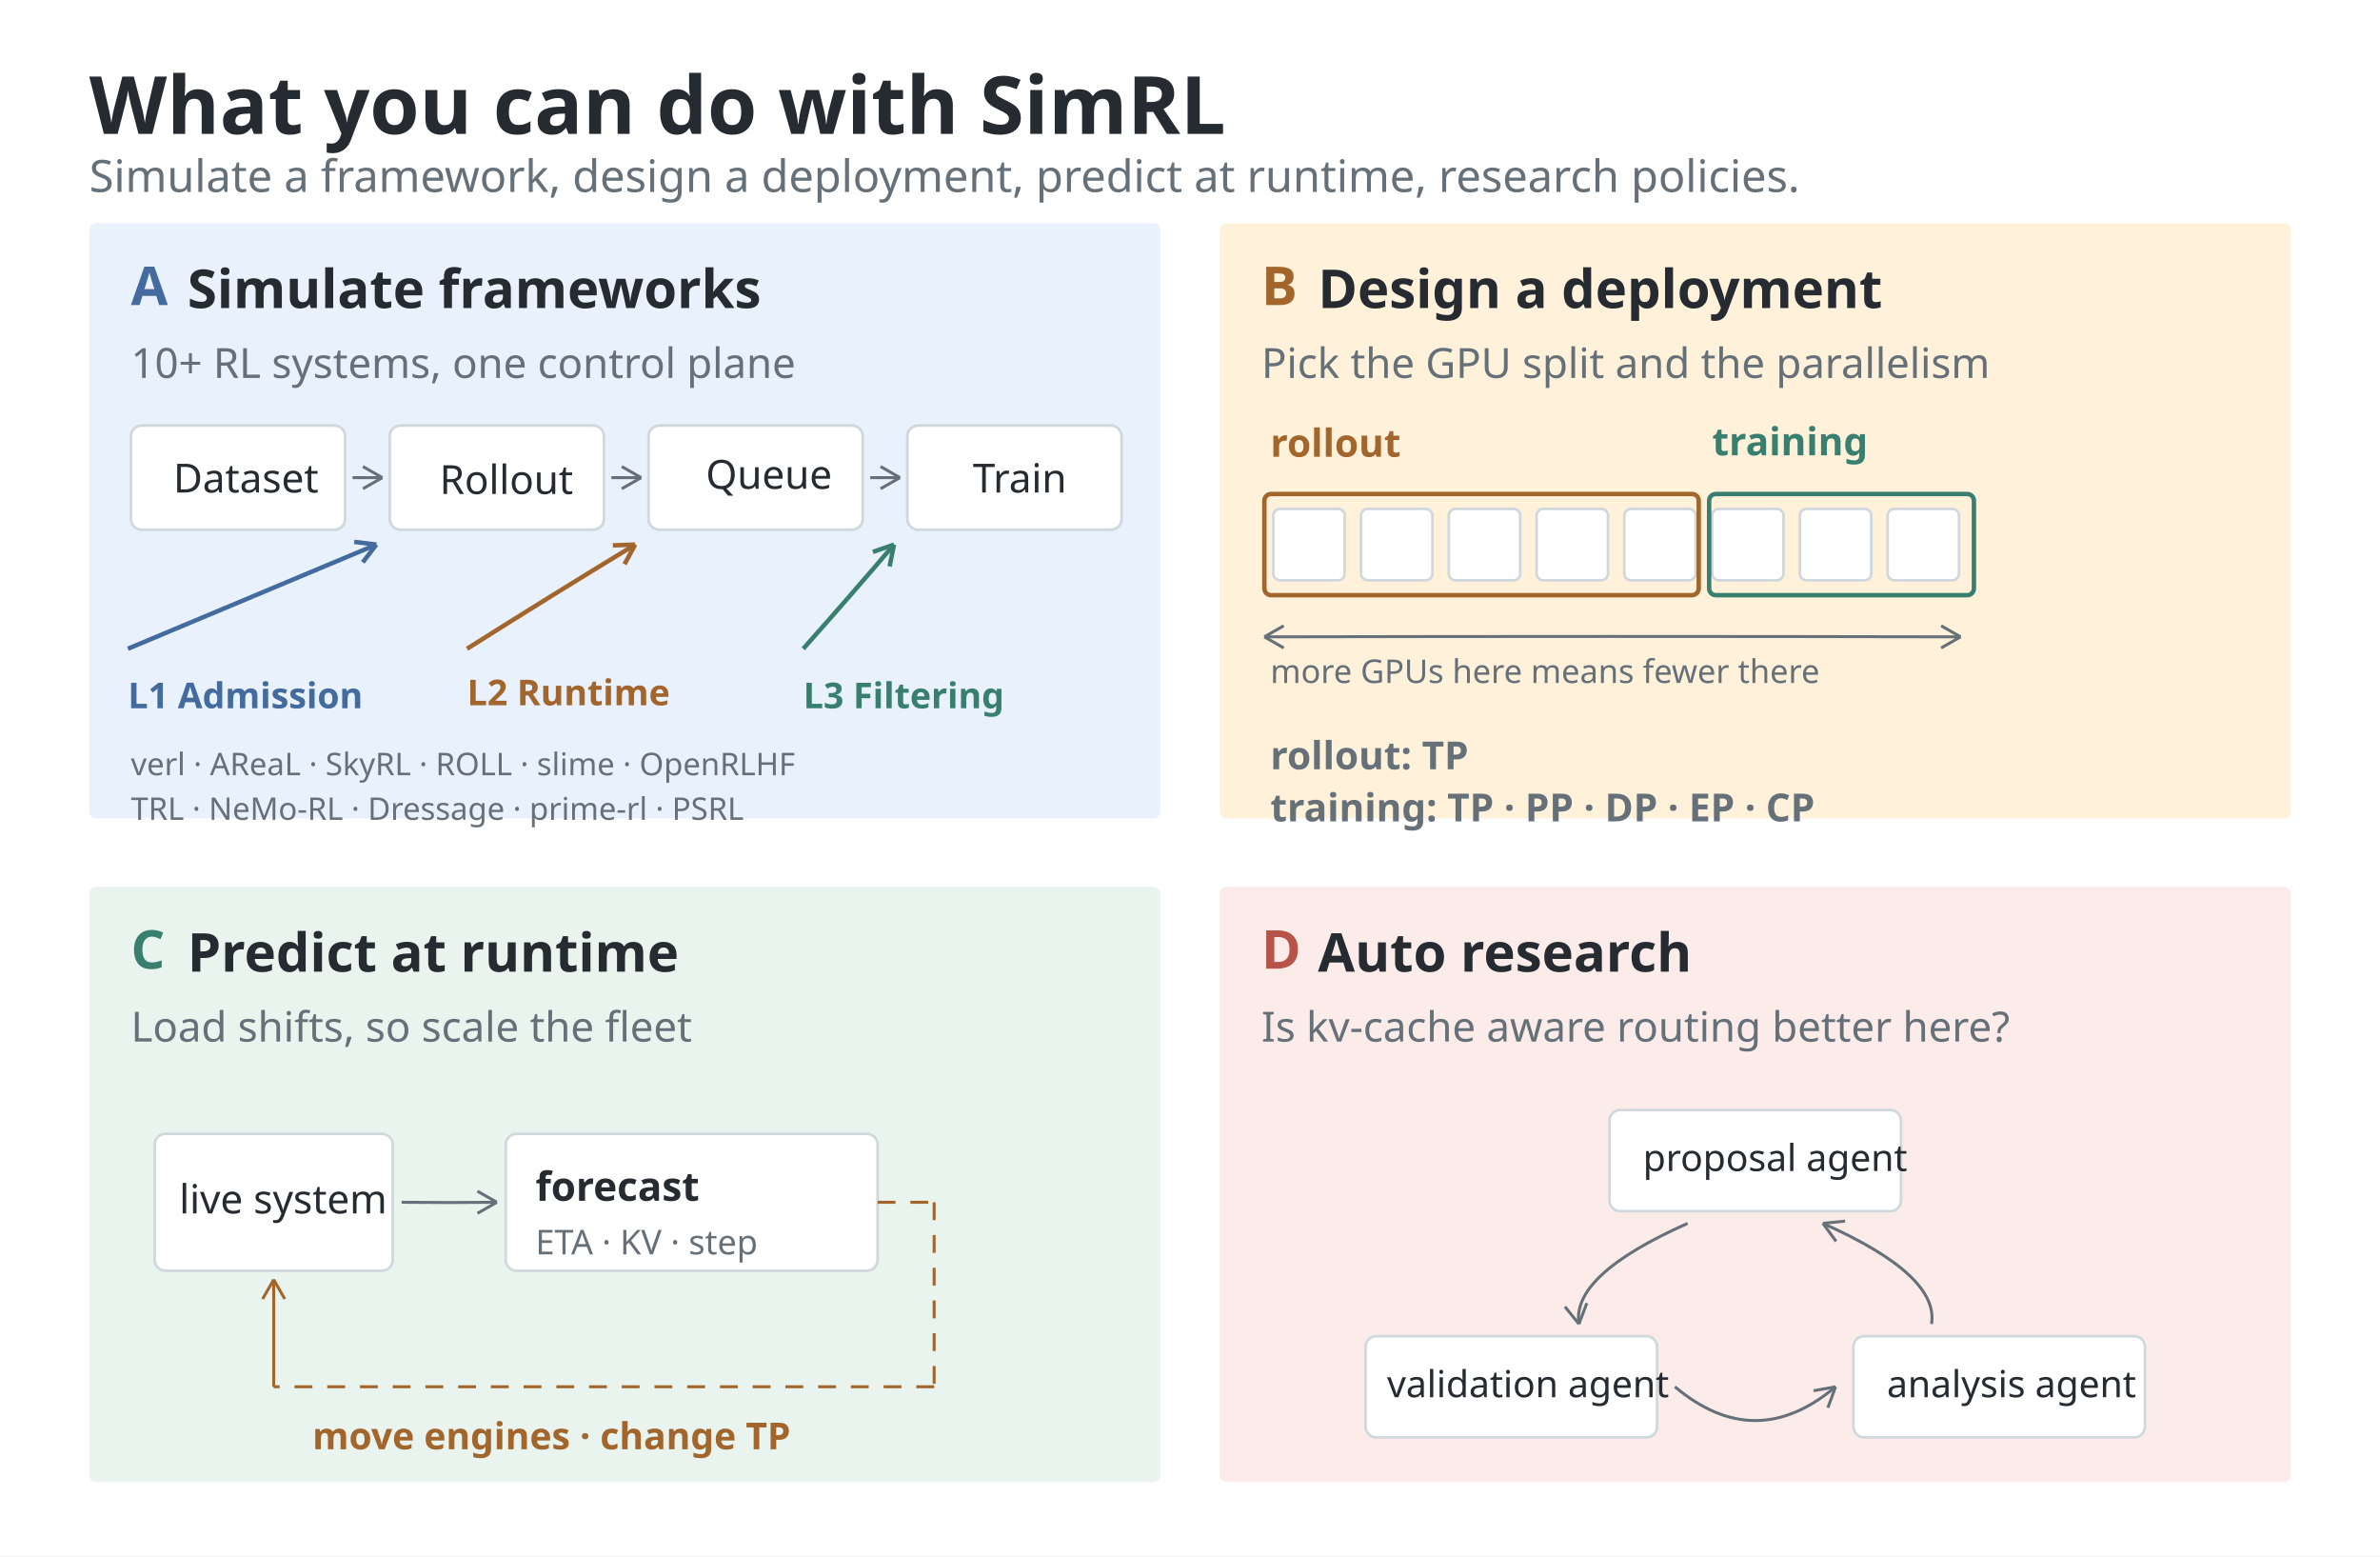
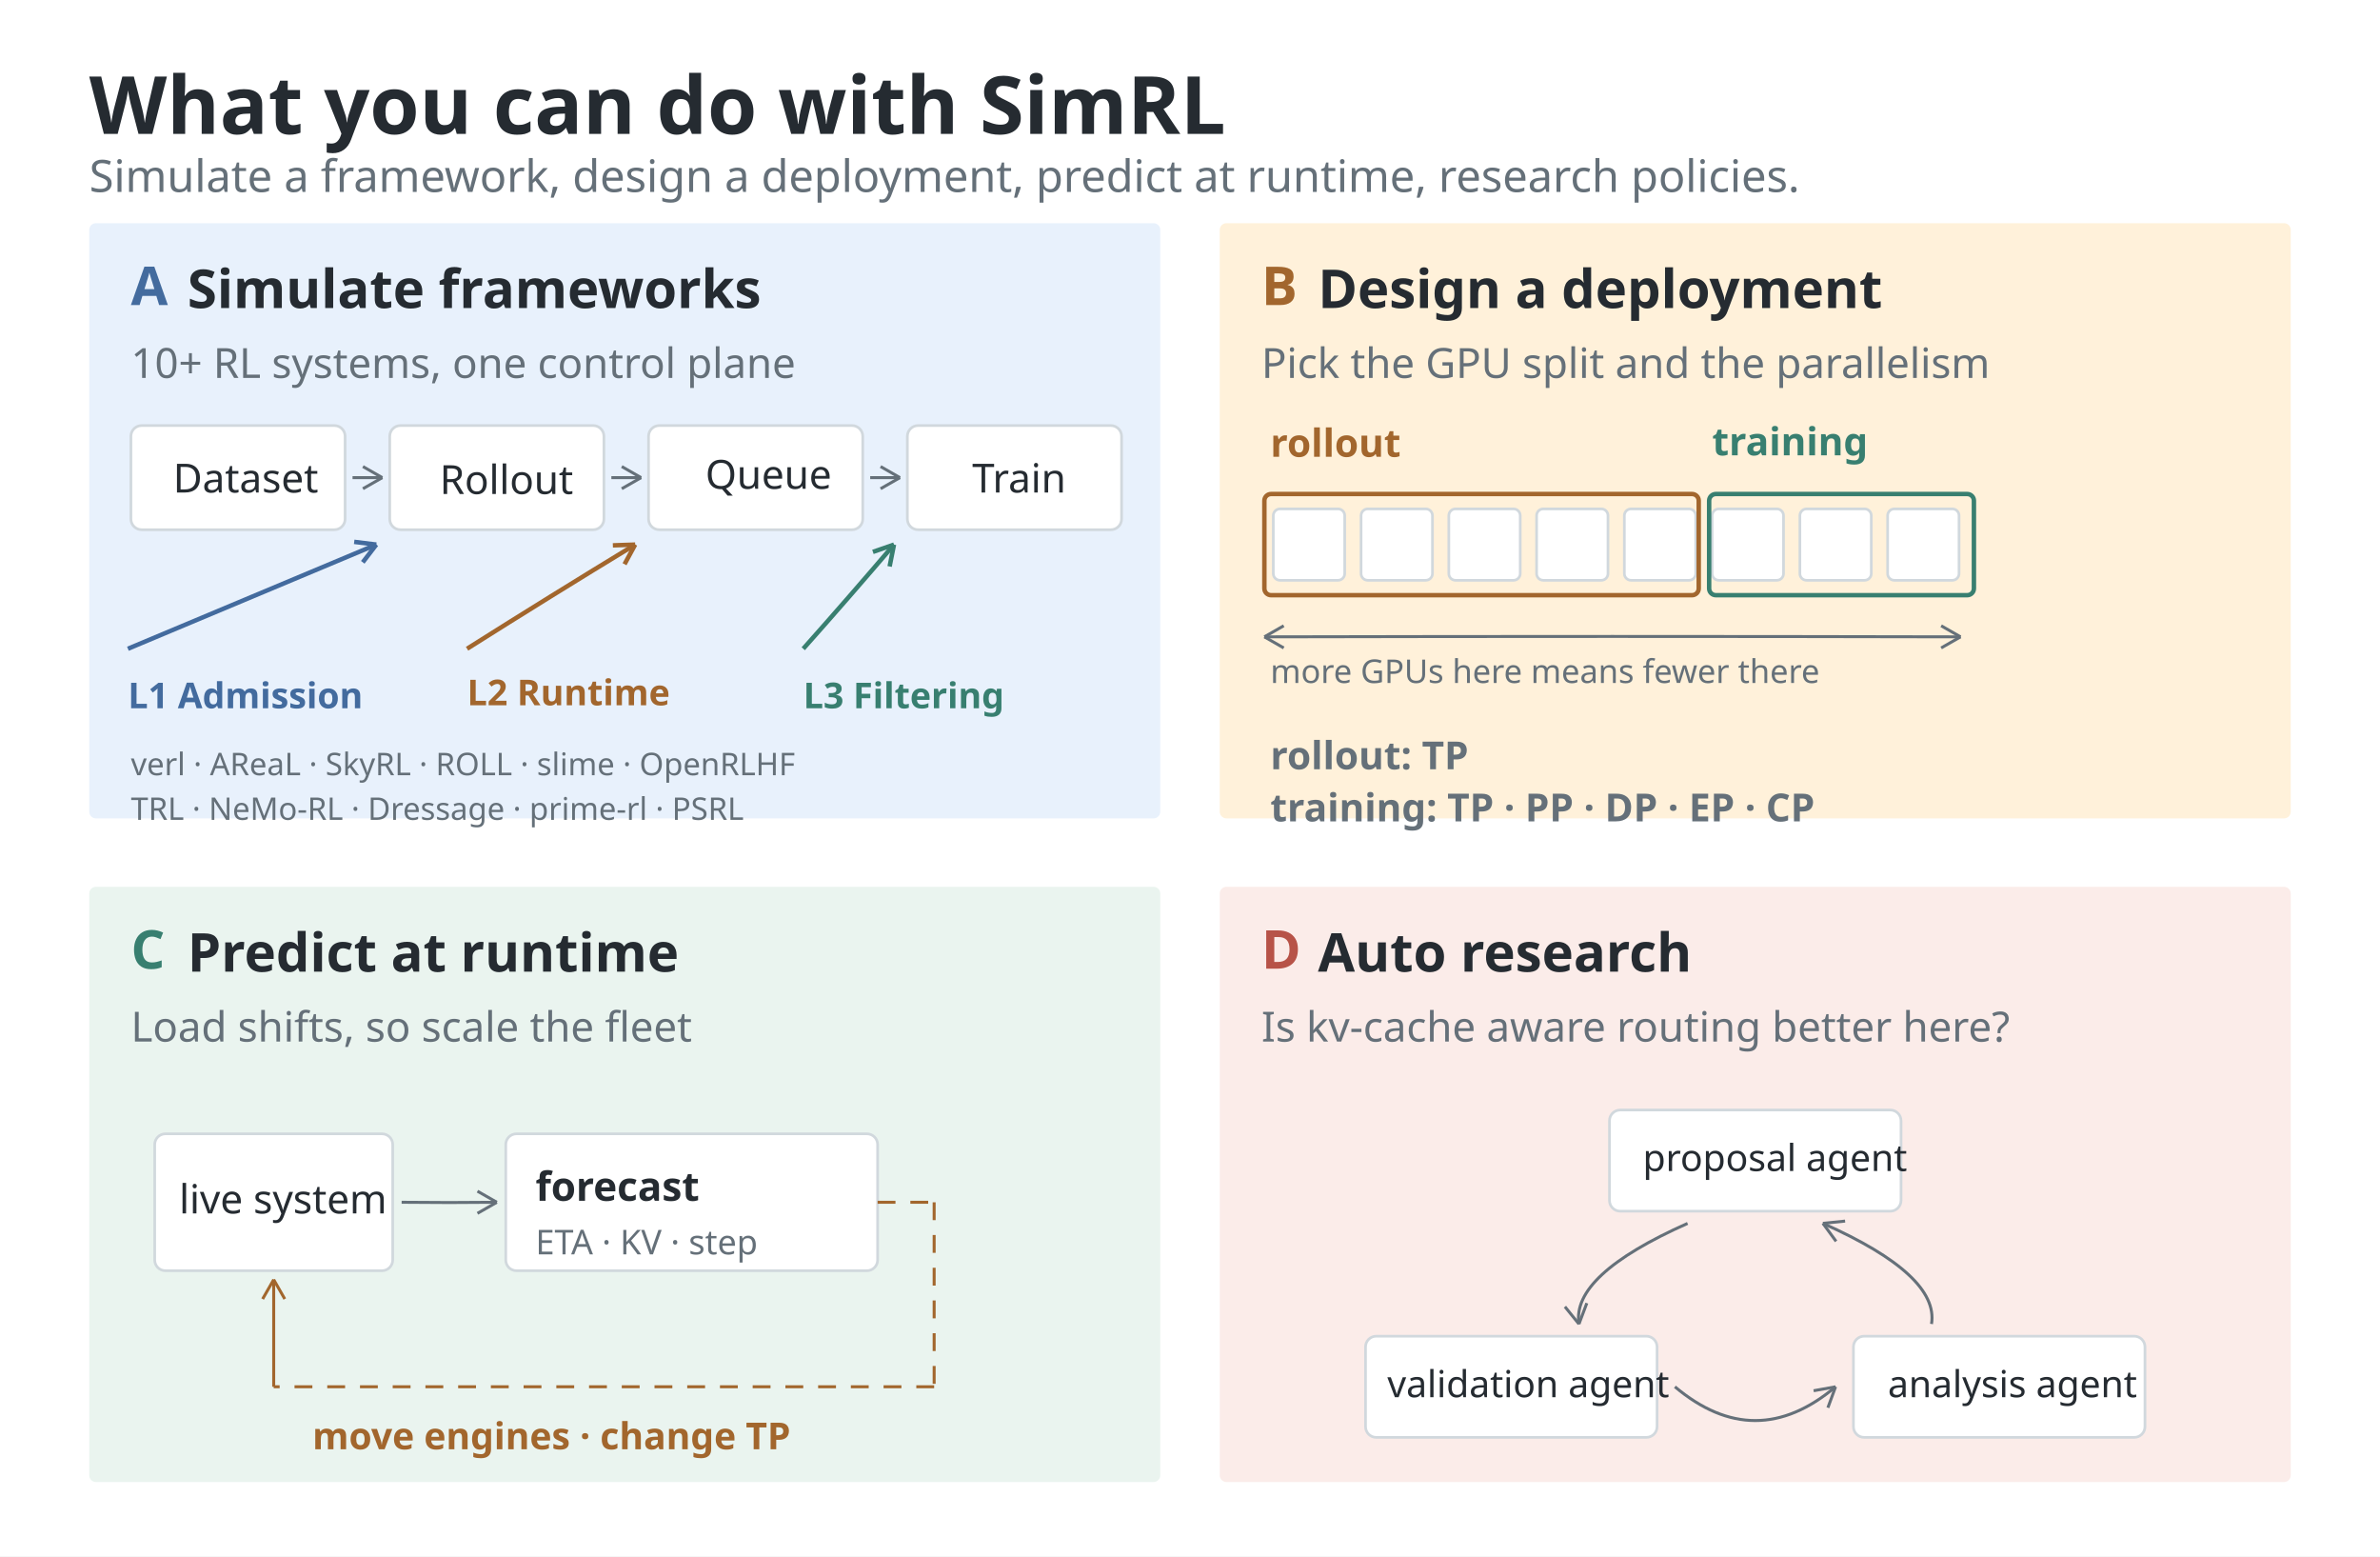
<svg xmlns="http://www.w3.org/2000/svg" width="1600" height="1046" viewBox="0 0 1600 1046" role="img">
  <style>@font-face{font-family:"Kalam";src:url("../../../../blog/figure-style/fonts/Kalam-Regular.ttf");font-weight:400}@font-face{font-family:"Kalam";src:url("../../../../blog/figure-style/fonts/Kalam-Bold.ttf");font-weight:700}@font-face{font-family:"LXGW WenKai";src:url("../../../../blog/figure-style/fonts/LXGWWenKai-Regular.ttf");font-weight:400}@font-face{font-family:"LXGW WenKai";src:url("../../../../blog/figure-style/fonts/LXGWWenKai-Regular.ttf");font-weight:700}</style>
  <rect width="1600" height="1046" fill="#FFFFFF" />
  <text x="60" y="90" font-size="54" font-weight="700" fill="#252B31">
    <tspan x="60.00" font-family="Kalam">What you can do with SimRL</tspan>
  </text>
  <text x="60" y="129" font-size="30" font-weight="400" fill="#657079">
    <tspan x="60.00" font-family="Kalam">Simulate a framework, design a deployment, predict at runtime, research policies.</tspan>
  </text>
  <rect x="60" y="150" width="720" height="400" rx="4.5" fill="#E8F1FC" />
  <text x="88" y="205" font-size="36" font-weight="700" fill="#436B9E">
    <tspan x="88.00" font-family="Kalam">A</tspan>
  </text>
  <text x="126" y="207" font-size="36" font-weight="700" fill="#252B31">
    <tspan x="126.00" font-family="Kalam">Simulate frameworks</tspan>
  </text>
  <text x="88" y="254" font-size="28" font-weight="400" fill="#657079">
    <tspan x="88.00" font-family="Kalam">10+ RL systems, one control plane</tspan>
  </text>
  <rect x="88" y="286" width="144" height="70" rx="7.2" fill="#FFFFFF" stroke="#D1D8DD" stroke-width="1.8" />
-   <text x="116.5" y="331.0" font-size="27" font-weight="400" fill="#252B31">
-     <tspan x="116.50" font-family="Kalam">Dataset</tspan>
+   <text x="116.352" y="331.0" font-size="27" font-weight="400" fill="#252B31">
+     <tspan x="116.35" font-family="Kalam">Dataset</tspan>
  </text>
  <rect x="262" y="286" width="144" height="70" rx="7.2" fill="#FFFFFF" stroke="#D1D8DD" stroke-width="1.8" />
-   <text x="295.5" y="332.0" font-size="27" font-weight="400" fill="#252B31">
-     <tspan x="295.50" font-family="Kalam">Rollout</tspan>
+   <text x="295.555" y="332.0" font-size="27" font-weight="400" fill="#252B31">
+     <tspan x="295.55" font-family="Kalam">Rollout</tspan>
  </text>
  <path d="M 237 321.0 Q 247.00 321.00 257 321.0" fill="none" stroke="#657079" stroke-width="2" />
  <path d="M 257 321.0 Q 250.49 324.73 243.983 328.453" fill="none" stroke="#657079" stroke-width="2" />
  <path d="M 257 321.0 Q 250.49 317.27 243.983 313.547" fill="none" stroke="#657079" stroke-width="2" />
  <rect x="436" y="286" width="144" height="70" rx="7.2" fill="#FFFFFF" stroke="#D1D8DD" stroke-width="1.8" />
-   <text x="474.5" y="328.5" font-size="27" font-weight="400" fill="#252B31">
-     <tspan x="474.50" font-family="Kalam">Queue</tspan>
+   <text x="474.203" y="328.5" font-size="27" font-weight="400" fill="#252B31">
+     <tspan x="474.20" font-family="Kalam">Queue</tspan>
  </text>
  <path d="M 411 321.0 Q 421.00 321.00 431 321.0" fill="none" stroke="#657079" stroke-width="2" />
  <path d="M 431 321.0 Q 424.49 324.73 417.983 328.453" fill="none" stroke="#657079" stroke-width="2" />
  <path d="M 431 321.0 Q 424.49 317.27 417.983 313.547" fill="none" stroke="#657079" stroke-width="2" />
  <rect x="610" y="286" width="144" height="70" rx="7.2" fill="#FFFFFF" stroke="#D1D8DD" stroke-width="1.8" />
-   <text x="654.0" y="331.0" font-size="27" font-weight="400" fill="#252B31">
-     <tspan x="654.00" font-family="Kalam">Train</tspan>
+   <text x="653.578" y="331.0" font-size="27" font-weight="400" fill="#252B31">
+     <tspan x="653.58" font-family="Kalam">Train</tspan>
  </text>
  <path d="M 585 321.0 Q 595.00 321.00 605 321.0" fill="none" stroke="#657079" stroke-width="2" />
  <path d="M 605 321.0 Q 598.49 324.73 591.983 328.453" fill="none" stroke="#657079" stroke-width="2" />
  <path d="M 605 321.0 Q 598.49 317.27 591.983 313.547" fill="none" stroke="#657079" stroke-width="2" />
  <path d="M 86 436 Q 169.50 401.00 253 366" fill="none" stroke="#436B9E" stroke-width="3" />
  <path d="M 253 366 Q 248.44 371.95 243.876 377.906" fill="none" stroke="#436B9E" stroke-width="3" />
  <path d="M 253 366 Q 245.56 365.08 238.113 364.158" fill="none" stroke="#436B9E" stroke-width="3" />
  <text x="86" y="476" font-size="24" font-weight="700" fill="#436B9E">
    <tspan x="86.00" font-family="Kalam">L1  Admission</tspan>
  </text>
  <path d="M 314 436 Q 370.20 400.51 427 366" fill="none" stroke="#A2662D" stroke-width="3" />
  <path d="M 427 366 Q 423.43 372.60 419.859 379.191" fill="none" stroke="#A2662D" stroke-width="3" />
  <path d="M 427 366 Q 419.50 366.26 412.009 366.519" fill="none" stroke="#A2662D" stroke-width="3" />
  <text x="314" y="474" font-size="24" font-weight="700" fill="#A2662D">
    <tspan x="314.00" font-family="Kalam">L2  Runtime</tspan>
  </text>
  <path d="M 540 436 Q 570.88 401.33 601 366" fill="none" stroke="#387F70" stroke-width="3" />
  <path d="M 601 366 Q 599.53 373.36 598.067 380.71" fill="none" stroke="#387F70" stroke-width="3" />
  <path d="M 601 366 Q 593.91 368.46 586.829 370.917" fill="none" stroke="#387F70" stroke-width="3" />
  <text x="540" y="476" font-size="24" font-weight="700" fill="#387F70">
    <tspan x="540.00" font-family="Kalam">L3  Filtering</tspan>
  </text>
  <text x="88" y="521" font-size="21" font-weight="400" fill="#657079">
    <tspan x="88.00" font-family="Kalam">verl · AReaL · SkyRL · ROLL · slime · OpenRLHF</tspan>
  </text>
  <text x="88" y="551" font-size="21" font-weight="400" fill="#657079">
    <tspan x="88.00" font-family="Kalam">TRL · NeMo-RL · Dressage · prime-rl · PSRL</tspan>
  </text>
  <rect x="820" y="150" width="720" height="400" rx="4.5" fill="#FFF1DA" />
  <text x="848" y="205" font-size="36" font-weight="700" fill="#A2662D">
    <tspan x="848.00" font-family="Kalam">B</tspan>
  </text>
  <text x="886" y="207" font-size="36" font-weight="700" fill="#252B31">
    <tspan x="886.00" font-family="Kalam">Design a deployment</tspan>
  </text>
  <text x="848" y="254" font-size="28" font-weight="400" fill="#657079">
    <tspan x="848.00" font-family="Kalam">Pick the GPU split and the parallelism</tspan>
  </text>
  <rect x="856" y="342" width="48" height="48" rx="4.5" fill="#FFFFFF" stroke="#D1D8DD" stroke-width="1.8" />
  <rect x="915" y="342" width="48" height="48" rx="4.5" fill="#FFFFFF" stroke="#D1D8DD" stroke-width="1.8" />
  <rect x="974" y="342" width="48" height="48" rx="4.5" fill="#FFFFFF" stroke="#D1D8DD" stroke-width="1.8" />
  <rect x="1033" y="342" width="48" height="48" rx="4.5" fill="#FFFFFF" stroke="#D1D8DD" stroke-width="1.8" />
  <rect x="1092" y="342" width="48" height="48" rx="4.5" fill="#FFFFFF" stroke="#D1D8DD" stroke-width="1.8" />
  <rect x="1151" y="342" width="48" height="48" rx="4.5" fill="#FFFFFF" stroke="#D1D8DD" stroke-width="1.8" />
  <rect x="1210" y="342" width="48" height="48" rx="4.5" fill="#FFFFFF" stroke="#D1D8DD" stroke-width="1.8" />
  <rect x="1269" y="342" width="48" height="48" rx="4.5" fill="#FFFFFF" stroke="#D1D8DD" stroke-width="1.8" />
  <rect x="850" y="332" width="292" height="68" rx="4.5" fill="none" stroke="#A2662D" stroke-width="3" />
  <rect x="1149" y="332" width="178" height="68" rx="4.5" fill="none" stroke="#387F70" stroke-width="3" />
  <text x="854" y="307" font-size="26" font-weight="700" fill="#A2662D">
    <tspan x="854.00" font-family="Kalam">rollout</tspan>
  </text>
  <text x="1151" y="306" font-size="26" font-weight="700" fill="#387F70">
    <tspan x="1151.00" font-family="Kalam">training</tspan>
  </text>
  <path d="M 850 428 Q 1084.00 427.46 1318 428" fill="none" stroke="#657079" stroke-width="2" />
  <path d="M 1318 428 Q 1311.49 431.73 1304.983 435.453" fill="none" stroke="#657079" stroke-width="2" />
  <path d="M 1318 428 Q 1311.49 424.27 1304.983 420.547" fill="none" stroke="#657079" stroke-width="2" />
  <path d="M 850 428 Q 856.51 424.27 863.017 420.547" fill="none" stroke="#657079" stroke-width="2" />
  <path d="M 850 428 Q 856.51 431.73 863.017 435.453" fill="none" stroke="#657079" stroke-width="2" />
  <text x="854" y="459" font-size="22" font-weight="400" fill="#657079">
    <tspan x="854.00" font-family="Kalam">more GPUs here means fewer there</tspan>
  </text>
  <text x="854" y="517" font-size="26" font-weight="700" fill="#657079">
    <tspan x="854.00" font-family="Kalam">rollout: TP</tspan>
  </text>
  <text x="854" y="552" font-size="26" font-weight="700" fill="#657079">
    <tspan x="854.00" font-family="Kalam">training: TP · PP · DP · EP · CP</tspan>
  </text>
  <rect x="60" y="596" width="720" height="400" rx="4.5" fill="#EAF4EF" />
  <text x="88" y="651" font-size="36" font-weight="700" fill="#387F70">
    <tspan x="88.00" font-family="Kalam">C</tspan>
  </text>
  <text x="126" y="653" font-size="36" font-weight="700" fill="#252B31">
    <tspan x="126.00" font-family="Kalam">Predict at runtime</tspan>
  </text>
  <text x="88" y="700" font-size="28" font-weight="400" fill="#657079">
    <tspan x="88.00" font-family="Kalam">Load shifts, so scale the fleet</tspan>
  </text>
  <rect x="104" y="762" width="160" height="92" rx="7.2" fill="#FFFFFF" stroke="#D1D8DD" stroke-width="1.8" />
-   <text x="120.5" y="815.5" font-size="27" font-weight="400" fill="#252B31">
-     <tspan x="120.50" font-family="Kalam">live system</tspan>
+   <text x="120.422" y="815.5" font-size="27" font-weight="400" fill="#252B31">
+     <tspan x="120.42" font-family="Kalam">live system</tspan>
  </text>
  <rect x="340" y="762" width="250" height="92" rx="7.2" fill="#FFFFFF" stroke="#D1D8DD" stroke-width="1.8" />
  <text x="360" y="807" font-size="27" font-weight="700" fill="#252B31">
    <tspan x="360.00" font-family="Kalam">forecast</tspan>
  </text>
  <text x="360" y="843" font-size="23" font-weight="400" fill="#657079">
    <tspan x="360.00" font-family="Kalam">ETA · KV · step</tspan>
  </text>
  <path d="M 270 808.0 Q 302.00 808.36 334 808.0" fill="none" stroke="#657079" stroke-width="2" />
  <path d="M 334 808.0 Q 327.49 811.73 320.983 815.453" fill="none" stroke="#657079" stroke-width="2" />
  <path d="M 334 808.0 Q 327.49 804.27 320.983 800.547" fill="none" stroke="#657079" stroke-width="2" />
  <path d="M 590.0 808.0 Q 596.00 808.00 602.0 808.0" fill="none" stroke="#A2662D" stroke-width="2" />
  <path d="M 612.0 808.0 Q 618.00 808.00 624.0 808.0" fill="none" stroke="#A2662D" stroke-width="2" />
  <path d="M 628.0 808.0 Q 628.00 814.00 628.0 820.0" fill="none" stroke="#A2662D" stroke-width="2" />
  <path d="M 628.0 830.0 Q 628.00 836.00 628.0 842.0" fill="none" stroke="#A2662D" stroke-width="2" />
  <path d="M 628.0 852.0 Q 628.00 858.00 628.0 864.0" fill="none" stroke="#A2662D" stroke-width="2" />
  <path d="M 628.0 874.0 Q 628.00 880.00 628.0 886.0" fill="none" stroke="#A2662D" stroke-width="2" />
  <path d="M 628.0 896.0 Q 628.00 902.00 628.0 908.0" fill="none" stroke="#A2662D" stroke-width="2" />
  <path d="M 628.0 918.0 Q 628.00 924.00 628.0 930.0" fill="none" stroke="#A2662D" stroke-width="2" />
  <path d="M 628.0 932.0 Q 622.00 932.00 616.0 932.0" fill="none" stroke="#A2662D" stroke-width="2" />
  <path d="M 606.0 932.0 Q 600.00 932.00 594.0 932.0" fill="none" stroke="#A2662D" stroke-width="2" />
  <path d="M 584.0 932.0 Q 578.00 932.00 572.0 932.0" fill="none" stroke="#A2662D" stroke-width="2" />
  <path d="M 562.0 932.0 Q 556.00 932.00 550.0 932.0" fill="none" stroke="#A2662D" stroke-width="2" />
  <path d="M 540.0 932.0 Q 534.00 932.00 528.0 932.0" fill="none" stroke="#A2662D" stroke-width="2" />
  <path d="M 518.0 932.0 Q 512.00 932.00 506.0 932.0" fill="none" stroke="#A2662D" stroke-width="2" />
  <path d="M 496.0 932.0 Q 490.00 932.00 484.0 932.0" fill="none" stroke="#A2662D" stroke-width="2" />
  <path d="M 474.0 932.0 Q 468.00 932.00 462.0 932.0" fill="none" stroke="#A2662D" stroke-width="2" />
  <path d="M 452.0 932.0 Q 446.00 932.00 440.0 932.0" fill="none" stroke="#A2662D" stroke-width="2" />
  <path d="M 430.0 932.0 Q 424.00 932.00 418.0 932.0" fill="none" stroke="#A2662D" stroke-width="2" />
  <path d="M 408.0 932.0 Q 402.00 932.00 396.0 932.0" fill="none" stroke="#A2662D" stroke-width="2" />
  <path d="M 386.0 932.0 Q 380.00 932.00 374.0 932.0" fill="none" stroke="#A2662D" stroke-width="2" />
  <path d="M 364.0 932.0 Q 358.00 932.00 352.0 932.0" fill="none" stroke="#A2662D" stroke-width="2" />
  <path d="M 342.0 932.0 Q 336.00 932.00 330.0 932.0" fill="none" stroke="#A2662D" stroke-width="2" />
  <path d="M 320.0 932.0 Q 314.00 932.00 308.0 932.0" fill="none" stroke="#A2662D" stroke-width="2" />
  <path d="M 298.0 932.0 Q 292.00 932.00 286.0 932.0" fill="none" stroke="#A2662D" stroke-width="2" />
  <path d="M 276.0 932.0 Q 270.00 932.00 264.0 932.0" fill="none" stroke="#A2662D" stroke-width="2" />
  <path d="M 254.0 932.0 Q 248.00 932.00 242.0 932.0" fill="none" stroke="#A2662D" stroke-width="2" />
  <path d="M 232.0 932.0 Q 226.00 932.00 220.0 932.0" fill="none" stroke="#A2662D" stroke-width="2" />
  <path d="M 210.0 932.0 Q 204.00 932.00 198.0 932.0" fill="none" stroke="#A2662D" stroke-width="2" />
  <path d="M 188.0 932.0 Q 186.00 932.00 184.0 932.0" fill="none" stroke="#A2662D" stroke-width="2" />
  <path d="M 184.0 932 Q 183.92 896.00 184.0 860" fill="none" stroke="#A2662D" stroke-width="2" />
  <path d="M 184.0 860 Q 187.73 866.51 191.453 873.017" fill="none" stroke="#A2662D" stroke-width="2" />
  <path d="M 184.0 860 Q 180.27 866.51 176.547 873.017" fill="none" stroke="#A2662D" stroke-width="2" />
  <text x="210.0" y="974" font-size="25" font-weight="700" fill="#A2662D">
    <tspan x="210.00" font-family="Kalam">move engines · change TP</tspan>
  </text>
  <rect x="820" y="596" width="720" height="400" rx="4.5" fill="#FBECE9" />
  <text x="848" y="651" font-size="36" font-weight="700" fill="#B75348">
    <tspan x="848.00" font-family="Kalam">D</tspan>
  </text>
  <text x="886" y="653" font-size="36" font-weight="700" fill="#252B31">
    <tspan x="886.00" font-family="Kalam">Auto research</tspan>
  </text>
  <text x="848" y="700" font-size="28" font-weight="400" fill="#657079">
    <tspan x="848.00" font-family="Kalam">Is kv-cache aware routing better here?</tspan>
  </text>
  <rect x="1082.0" y="746" width="196" height="68" rx="7.2" fill="#FFFFFF" stroke="#D1D8DD" stroke-width="1.8" />
-   <text x="1104.5" y="787.0" font-size="25" font-weight="400" fill="#252B31">
-     <tspan x="1104.50" font-family="Kalam">proposal agent</tspan>
+   <text x="1104.391" y="787.0" font-size="25" font-weight="400" fill="#252B31">
+     <tspan x="1104.39" font-family="Kalam">proposal agent</tspan>
  </text>
  <rect x="918.0" y="898" width="196" height="68" rx="7.2" fill="#FFFFFF" stroke="#D1D8DD" stroke-width="1.8" />
-   <text x="932.5" y="939.0" font-size="25" font-weight="400" fill="#252B31">
-     <tspan x="932.50" font-family="Kalam">validation agent</tspan>
+   <text x="932.656" y="939.0" font-size="25" font-weight="400" fill="#252B31">
+     <tspan x="932.66" font-family="Kalam">validation agent</tspan>
  </text>
  <rect x="1246.0" y="898" width="196" height="68" rx="7.2" fill="#FFFFFF" stroke="#D1D8DD" stroke-width="1.8" />
-   <text x="1268.5" y="939.0" font-size="25" font-weight="400" fill="#252B31">
-     <tspan x="1268.50" font-family="Kalam">analysis agent</tspan>
+   <text x="1269.125" y="939.0" font-size="25" font-weight="400" fill="#252B31">
+     <tspan x="1269.12" font-family="Kalam">analysis agent</tspan>
  </text>
  <path d="M 1134.5 822.2 Q 1056.2 857.0 1061.5 889.8" fill="none" stroke="#657079" stroke-width="2" />
  <path d="M 1061.485 889.843 Q 1056.77 884.01 1052.055 878.178" fill="none" stroke="#657079" stroke-width="2" />
  <path d="M 1061.485 889.843 Q 1064.13 882.82 1066.771 875.805" fill="none" stroke="#657079" stroke-width="2" />
  <path d="M 1126.0 932.0 Q 1180.0 977.4 1234.0 932.0" fill="none" stroke="#657079" stroke-width="2" />
  <path d="M 1234.0 932.0 Q 1231.41 939.04 1228.826 946.08" fill="none" stroke="#657079" stroke-width="2" />
  <path d="M 1234.0 932.0 Q 1226.62 933.33 1219.239 934.666" fill="none" stroke="#657079" stroke-width="2" />
  <path d="M 1298.5 889.8 Q 1303.8 857.0 1225.5 822.2" fill="none" stroke="#657079" stroke-width="2" />
  <path d="M 1225.485 822.157 Q 1232.95 821.40 1240.409 820.642" fill="none" stroke="#657079" stroke-width="2" />
  <path d="M 1225.485 822.157 Q 1229.92 828.21 1234.347 834.26" fill="none" stroke="#657079" stroke-width="2" />
</svg>
